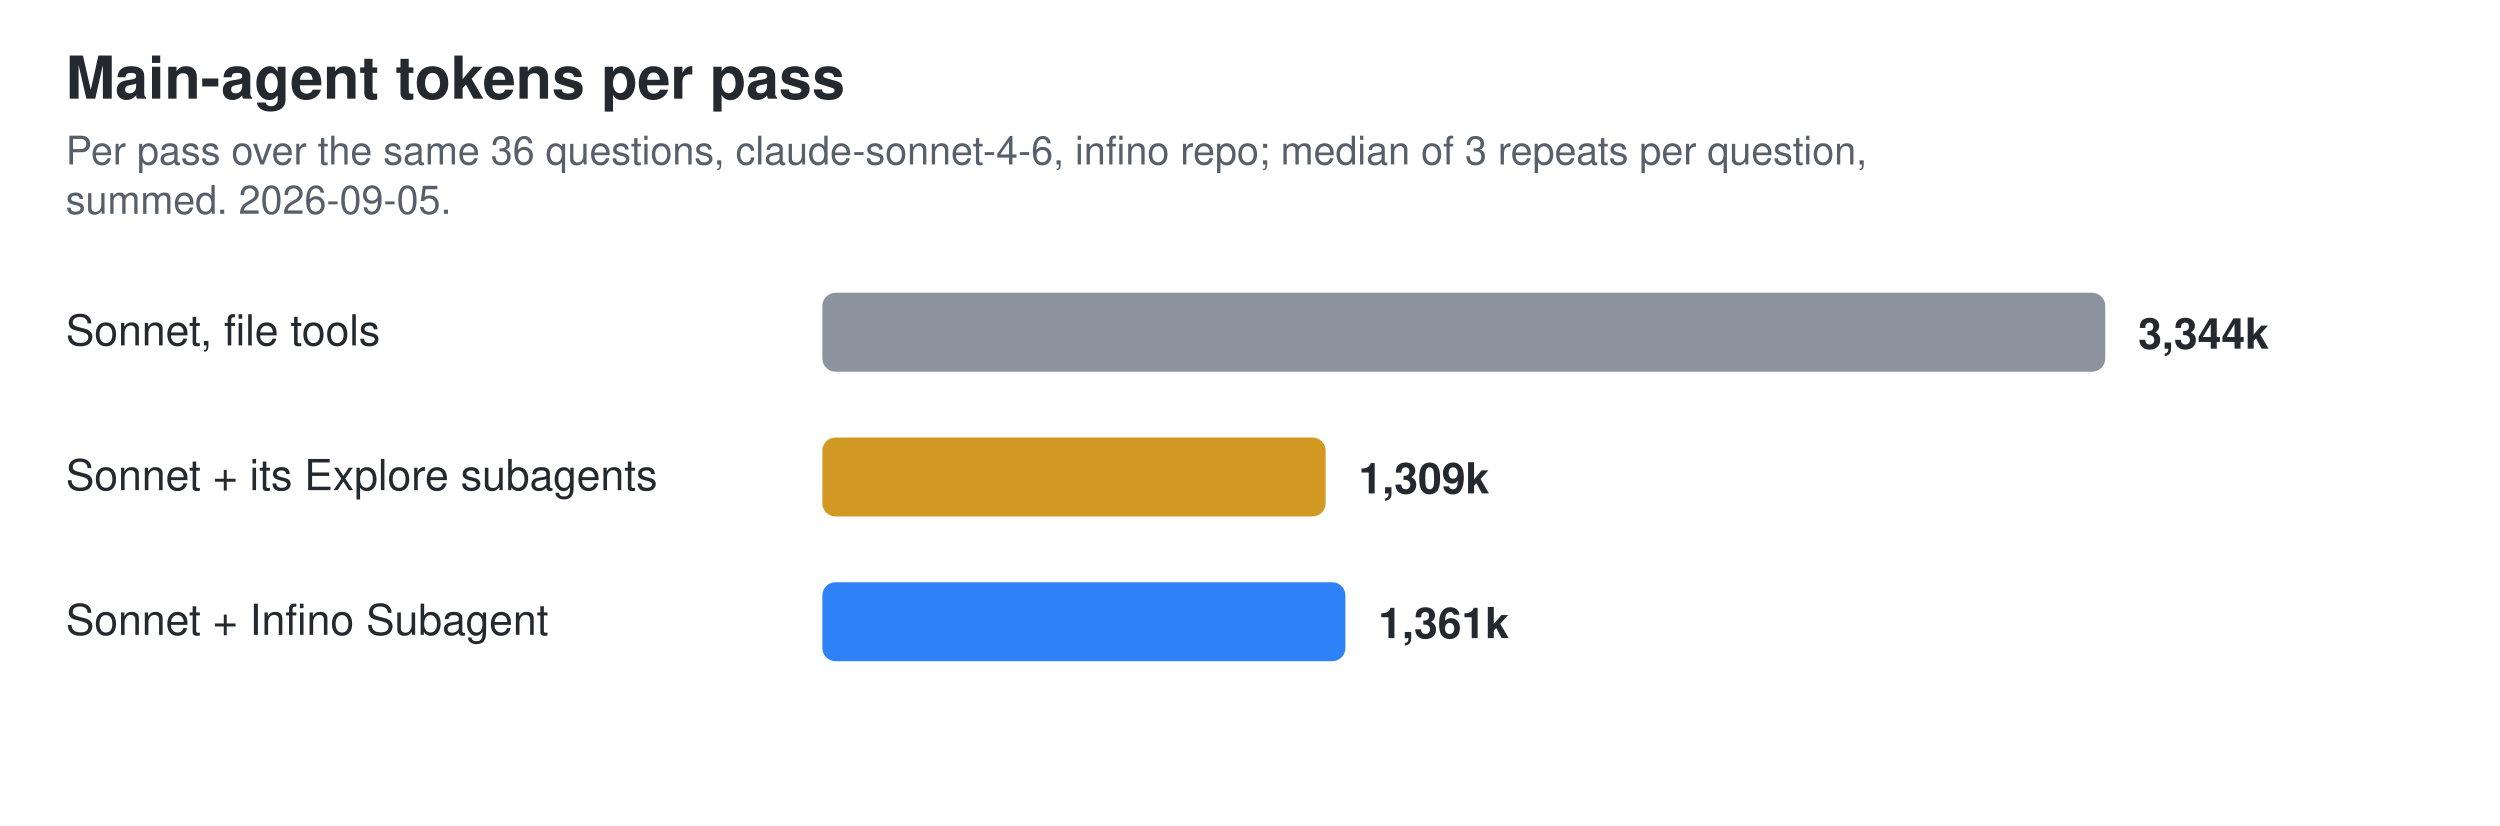
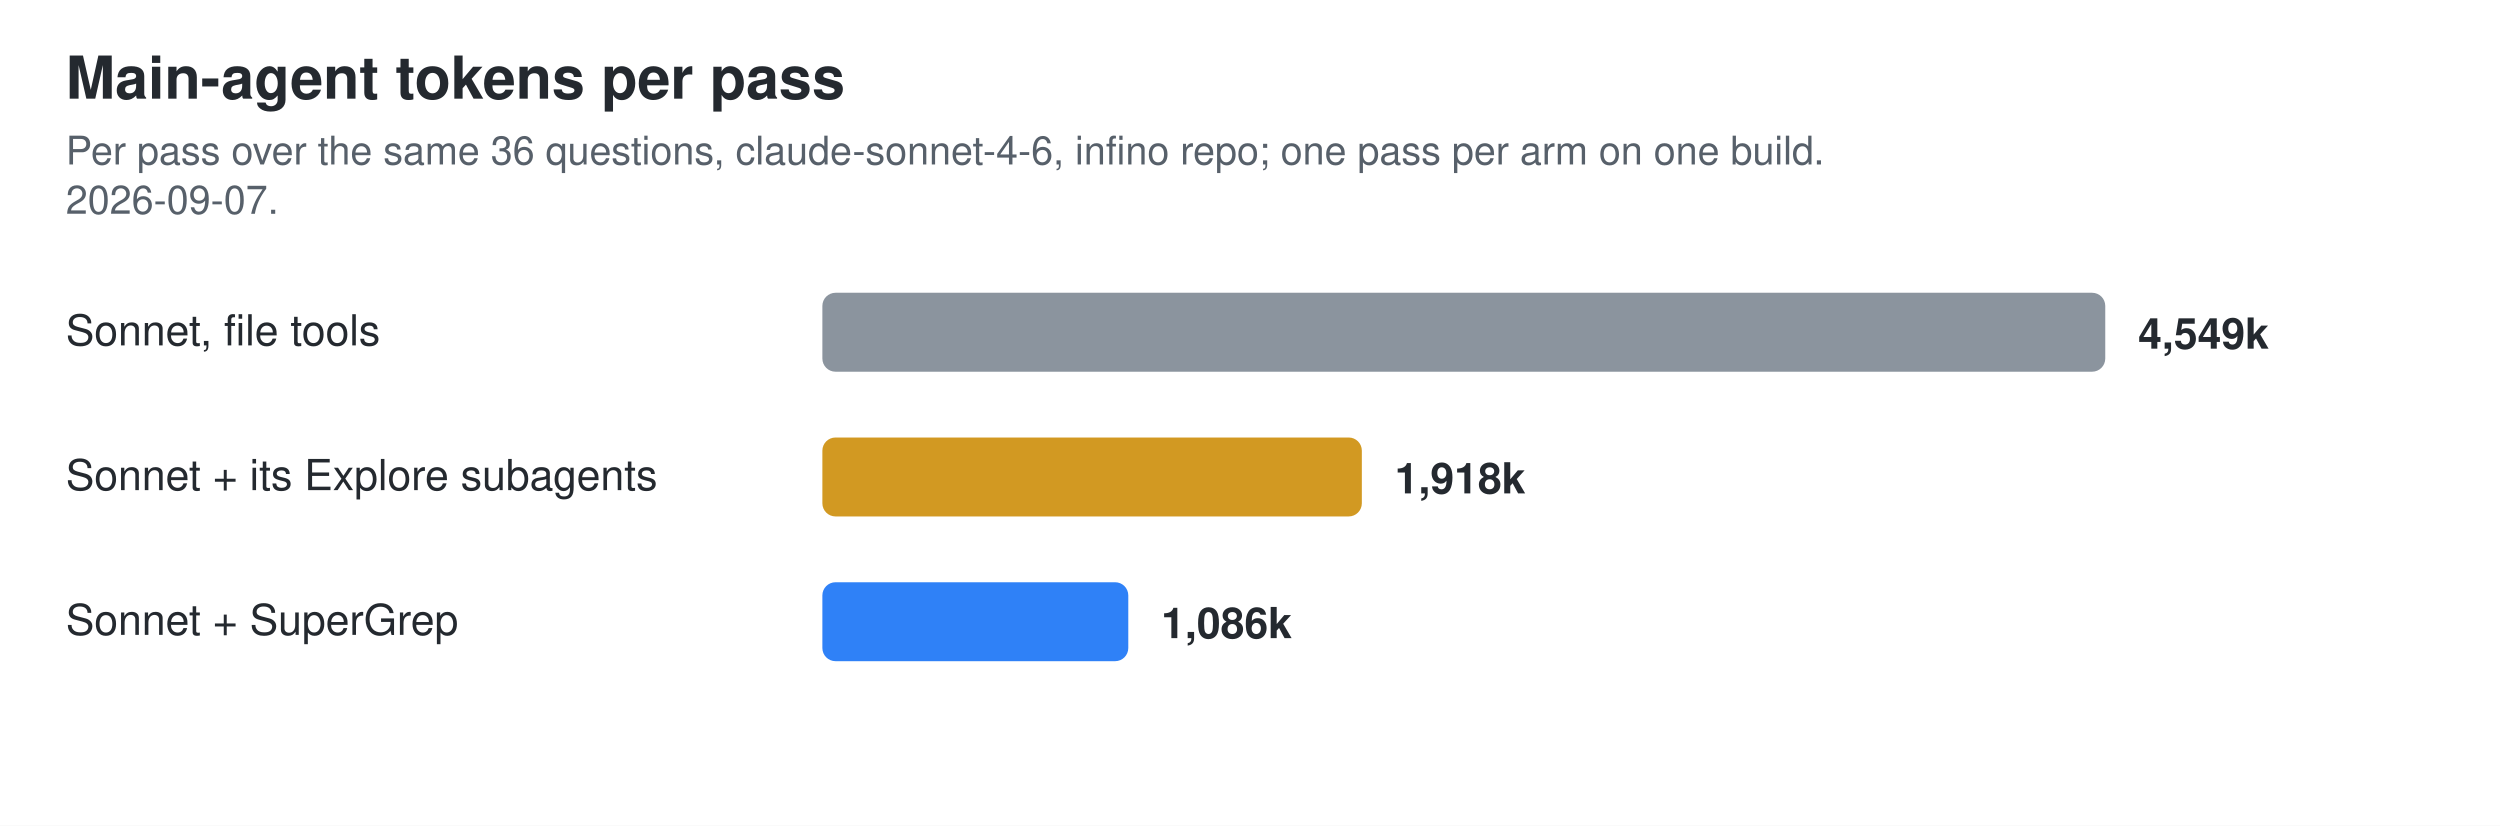
<svg xmlns="http://www.w3.org/2000/svg" width="760" height="251" viewBox="0 0 760 251" font-family="-apple-system, BlinkMacSystemFont, Segoe UI, Helvetica, Arial, sans-serif">
  <rect width="760" height="251" fill="#ffffff" />
  <text x="20" y="30" fill="#24292f" font-size="18" font-weight="600">Main-agent tokens per pass</text>
-   <text x="20" y="50" fill="#57606a" font-size="12">Per pass over the same 36 questions, claude-sonnet-4-6, infino repo; median of 3 repeats per question,</text>
-   <text x="20" y="65" fill="#57606a" font-size="12">summed. 2026-09-05.</text>
+   <text x="20" y="50" fill="#57606a" font-size="12">Per pass over the same 36 questions, claude-sonnet-4-6, infino repo; one pass per arm on one build.</text>
+   <text x="20" y="65" fill="#57606a" font-size="12">2026-09-07.</text>
  <text x="20" y="105" fill="#24292f" font-size="13">Sonnet, file tools</text>
  <rect x="250" y="89" width="390" height="24" rx="4" fill="#8b949e" />
-   <text x="650" y="106" fill="#24292f" font-size="13" font-weight="600">3,344k</text>
+   <text x="650" y="106" fill="#24292f" font-size="13" font-weight="600">4,549k</text>
  <text x="20" y="149" fill="#24292f" font-size="13">Sonnet + its Explore subagents</text>
-   <rect x="250" y="133" width="153" height="24" rx="4" fill="#d29922" />
-   <text x="413" y="150" fill="#24292f" font-size="13" font-weight="600">1,309k</text>
-   <text x="20" y="193" fill="#24292f" font-size="13">Sonnet + Infino Subagent</text>
-   <rect x="250" y="177" width="159" height="24" rx="4" fill="#2f81f7" />
-   <text x="419" y="194" fill="#24292f" font-size="13" font-weight="600">1,361k</text>
+   <rect x="250" y="133" width="164" height="24" rx="4" fill="#d29922" />
+   <text x="424" y="150" fill="#24292f" font-size="13" font-weight="600">1,918k</text>
+   <text x="20" y="193" fill="#24292f" font-size="13">Sonnet + SuperGrep</text>
+   <rect x="250" y="177" width="93" height="24" rx="4" fill="#2f81f7" />
+   <text x="353" y="194" fill="#24292f" font-size="13" font-weight="600">1,086k</text>
</svg>
